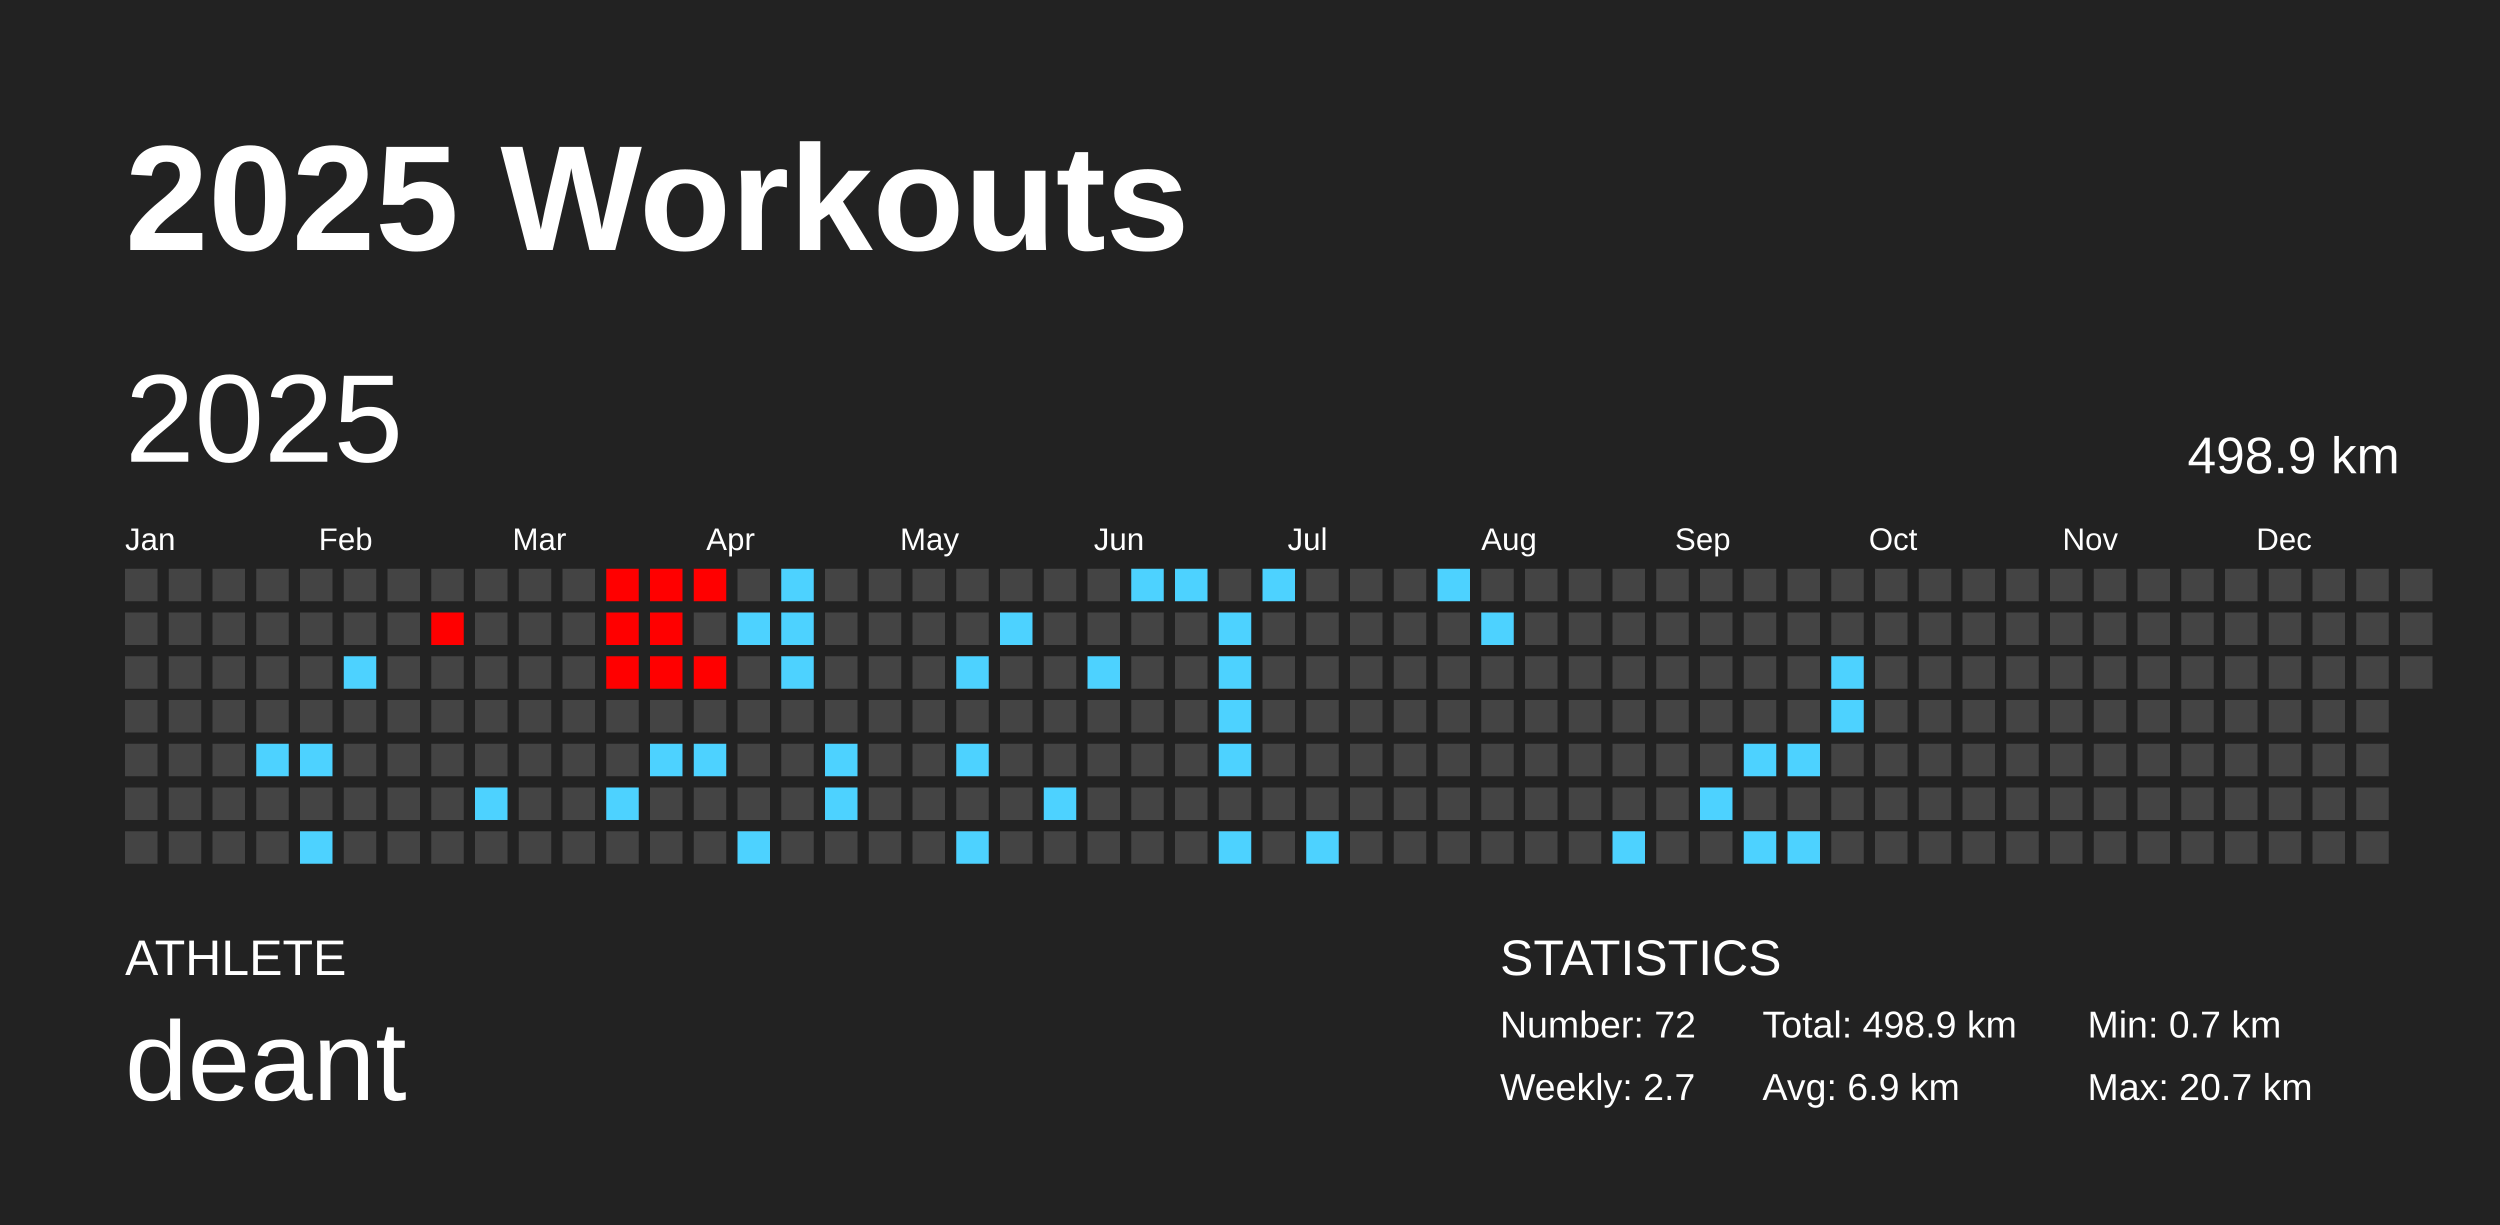
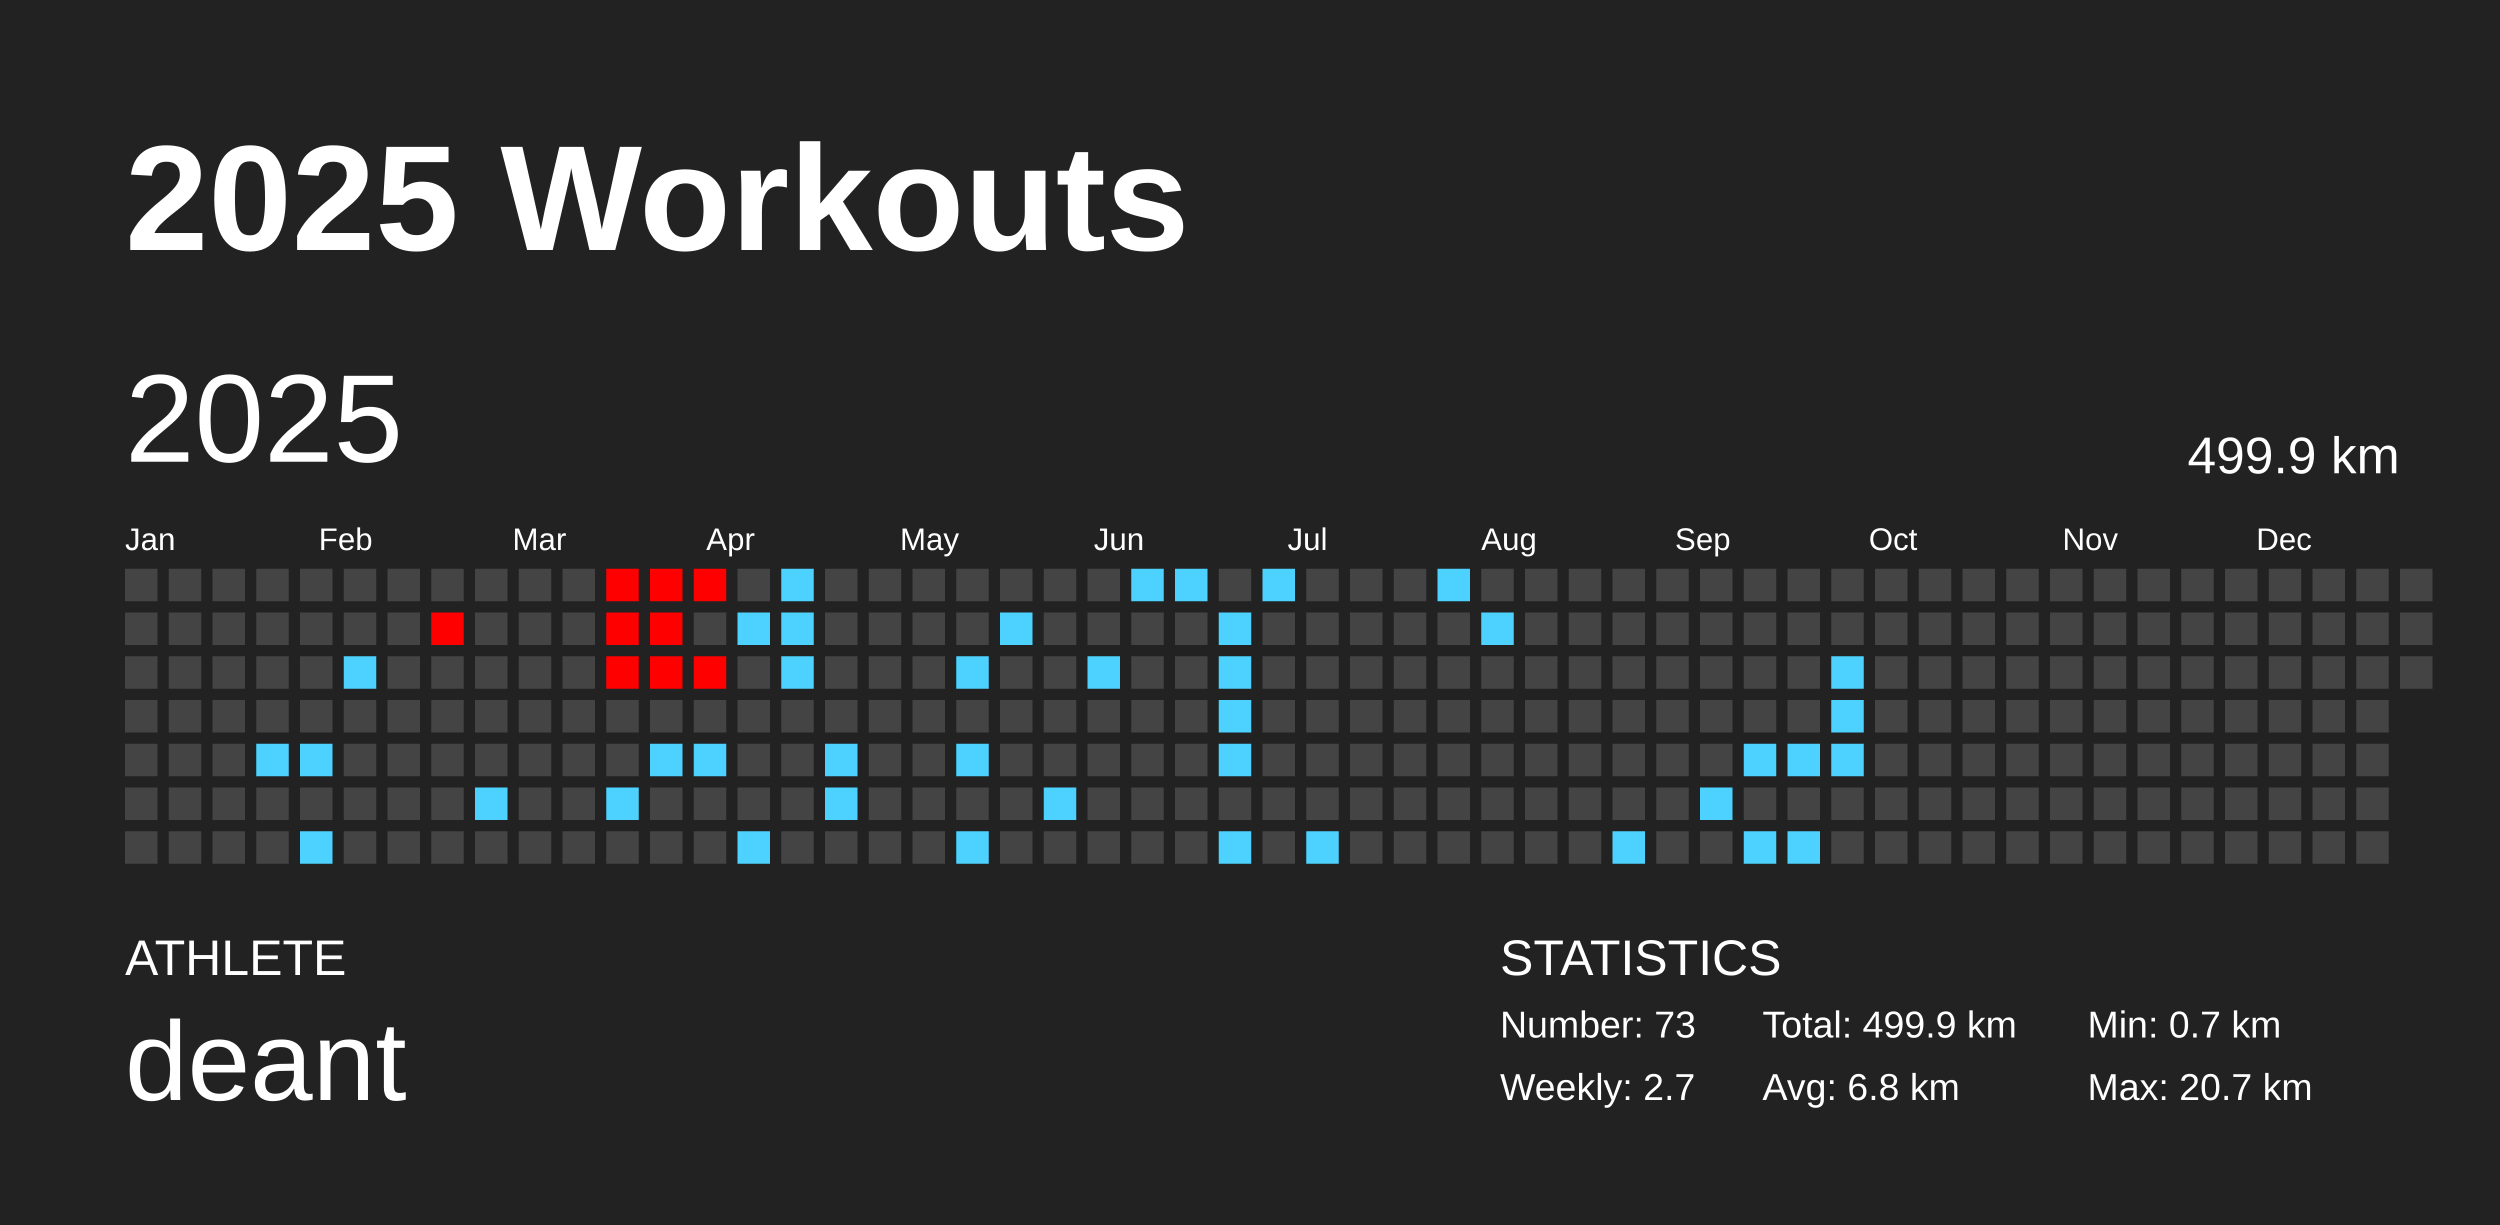
<svg xmlns="http://www.w3.org/2000/svg" baseProfile="full" height="98mm" version="1.1" viewBox="0,0,200,98" width="200mm">
  <defs />
  <rect fill="#222222" height="98" width="200" x="0" y="0" />
  <text fill="#FFFFFF" style="font-size:12px; font-family:Arial; font-weight:bold;" x="10" y="20">2025 Workouts</text>
  <text fill="#FFFFFF" style="font-size:4px; font-family:Arial" x="10" y="78">ATHLETE</text>
  <text fill="#FFFFFF" style="font-size:9px; font-family:Arial" x="10" y="88">deant</text>
  <text fill="#FFFFFF" style="font-size:4px; font-family:Arial" x="120" y="78">STATISTICS</text>
-   <text fill="#FFFFFF" style="font-size:3px; font-family:Arial" x="120" y="83">Number: 72</text>
+   <text fill="#FFFFFF" style="font-size:3px; font-family:Arial" x="120" y="83">Number: 73</text>
  <text fill="#FFFFFF" style="font-size:3px; font-family:Arial" x="120" y="88">Weekly: 2.7</text>
-   <text fill="#FFFFFF" style="font-size:3px; font-family:Arial" x="141" y="83">Total: 498.9 km</text>
-   <text fill="#FFFFFF" style="font-size:3px; font-family:Arial" x="141" y="88">Avg: 6.9 km</text>
+   <text fill="#FFFFFF" style="font-size:3px; font-family:Arial" x="141" y="83">Total: 499.9 km</text>
+   <text fill="#FFFFFF" style="font-size:3px; font-family:Arial" x="141" y="88">Avg: 6.8 km</text>
  <text fill="#FFFFFF" style="font-size:3px; font-family:Arial" x="167" y="83">Min: 0.7 km</text>
  <text fill="#FFFFFF" style="font-size:3px; font-family:Arial" x="167" y="88">Max: 20.7 km</text>
  <text dominant-baseline="hanging" fill="#FFFFFF" style="font-size:10.0px; font-family:Arial;" x="10" y="30">2025</text>
-   <text dominant-baseline="hanging" fill="#FFFFFF" style="font-size:4.125px; font-family:Arial;" x="175" y="35">498.9 km</text>
+   <text dominant-baseline="hanging" fill="#FFFFFF" style="font-size:4.125px; font-family:Arial;" x="175" y="35">499.9 km</text>
  <text fill="#FFFFFF" style="font-size:2.5px; font-family:Arial" x="10.0" y="44">Jan</text>
  <text fill="#FFFFFF" style="font-size:2.5px; font-family:Arial" x="25.5" y="44">Feb</text>
  <text fill="#FFFFFF" style="font-size:2.5px; font-family:Arial" x="41.0" y="44">Mar</text>
  <text fill="#FFFFFF" style="font-size:2.5px; font-family:Arial" x="56.5" y="44">Apr</text>
  <text fill="#FFFFFF" style="font-size:2.5px; font-family:Arial" x="72.0" y="44">May</text>
  <text fill="#FFFFFF" style="font-size:2.5px; font-family:Arial" x="87.5" y="44">Jun</text>
  <text fill="#FFFFFF" style="font-size:2.5px; font-family:Arial" x="103.0" y="44">Jul</text>
  <text fill="#FFFFFF" style="font-size:2.5px; font-family:Arial" x="118.5" y="44">Aug</text>
  <text fill="#FFFFFF" style="font-size:2.5px; font-family:Arial" x="134.0" y="44">Sep</text>
  <text fill="#FFFFFF" style="font-size:2.5px; font-family:Arial" x="149.5" y="44">Oct</text>
  <text fill="#FFFFFF" style="font-size:2.5px; font-family:Arial" x="165.0" y="44">Nov</text>
  <text fill="#FFFFFF" style="font-size:2.5px; font-family:Arial" x="180.5" y="44">Dec</text>
  <rect fill="#444444" height="2.6" width="2.6" x="10.0" y="45.5" />
  <rect fill="#444444" height="2.6" width="2.6" x="10.0" y="49.0" />
  <rect fill="#444444" height="2.6" width="2.6" x="10.0" y="52.5" />
  <rect fill="#444444" height="2.6" width="2.6" x="10.0" y="56.0" />
  <rect fill="#444444" height="2.6" width="2.6" x="10.0" y="59.5" />
  <rect fill="#444444" height="2.6" width="2.6" x="10.0" y="63.0" />
  <rect fill="#444444" height="2.6" width="2.6" x="10.0" y="66.5" />
  <rect fill="#444444" height="2.6" width="2.6" x="13.5" y="45.5" />
  <rect fill="#444444" height="2.6" width="2.6" x="13.5" y="49.0" />
  <rect fill="#444444" height="2.6" width="2.6" x="13.5" y="52.5" />
  <rect fill="#444444" height="2.6" width="2.6" x="13.5" y="56.0" />
  <rect fill="#444444" height="2.6" width="2.6" x="13.5" y="59.5" />
  <rect fill="#444444" height="2.6" width="2.6" x="13.5" y="63.0" />
  <rect fill="#444444" height="2.6" width="2.6" x="13.5" y="66.5" />
  <rect fill="#444444" height="2.6" width="2.6" x="17.0" y="45.5" />
  <rect fill="#444444" height="2.6" width="2.6" x="17.0" y="49.0" />
  <rect fill="#444444" height="2.6" width="2.6" x="17.0" y="52.5" />
  <rect fill="#444444" height="2.6" width="2.6" x="17.0" y="56.0" />
  <rect fill="#444444" height="2.6" width="2.6" x="17.0" y="59.5" />
  <rect fill="#444444" height="2.6" width="2.6" x="17.0" y="63.0" />
  <rect fill="#444444" height="2.6" width="2.6" x="17.0" y="66.5" />
  <rect fill="#444444" height="2.6" width="2.6" x="20.5" y="45.5" />
  <rect fill="#444444" height="2.6" width="2.6" x="20.5" y="49.0" />
  <rect fill="#444444" height="2.6" width="2.6" x="20.5" y="52.5" />
  <rect fill="#444444" height="2.6" width="2.6" x="20.5" y="56.0" />
  <rect fill="#4dd2ff" height="2.6" width="2.6" x="20.5" y="59.5" />
  <rect fill="#444444" height="2.6" width="2.6" x="20.5" y="63.0" />
  <rect fill="#444444" height="2.6" width="2.6" x="20.5" y="66.5" />
  <rect fill="#444444" height="2.6" width="2.6" x="24.0" y="45.5" />
  <rect fill="#444444" height="2.6" width="2.6" x="24.0" y="49.0" />
  <rect fill="#444444" height="2.6" width="2.6" x="24.0" y="52.5" />
  <rect fill="#444444" height="2.6" width="2.6" x="24.0" y="56.0" />
  <rect fill="#4dd2ff" height="2.6" width="2.6" x="24.0" y="59.5" />
  <rect fill="#444444" height="2.6" width="2.6" x="24.0" y="63.0" />
  <rect fill="#4dd2ff" height="2.6" width="2.6" x="24.0" y="66.5" />
  <rect fill="#444444" height="2.6" width="2.6" x="27.5" y="45.5" />
  <rect fill="#444444" height="2.6" width="2.6" x="27.5" y="49.0" />
  <rect fill="#4dd2ff" height="2.6" width="2.6" x="27.5" y="52.5" />
  <rect fill="#444444" height="2.6" width="2.6" x="27.5" y="56.0" />
  <rect fill="#444444" height="2.6" width="2.6" x="27.5" y="59.5" />
  <rect fill="#444444" height="2.6" width="2.6" x="27.5" y="63.0" />
  <rect fill="#444444" height="2.6" width="2.6" x="27.5" y="66.5" />
  <rect fill="#444444" height="2.6" width="2.6" x="31.0" y="45.5" />
  <rect fill="#444444" height="2.6" width="2.6" x="31.0" y="49.0" />
  <rect fill="#444444" height="2.6" width="2.6" x="31.0" y="52.5" />
  <rect fill="#444444" height="2.6" width="2.6" x="31.0" y="56.0" />
  <rect fill="#444444" height="2.6" width="2.6" x="31.0" y="59.5" />
  <rect fill="#444444" height="2.6" width="2.6" x="31.0" y="63.0" />
  <rect fill="#444444" height="2.6" width="2.6" x="31.0" y="66.5" />
  <rect fill="#444444" height="2.6" width="2.6" x="34.5" y="45.5" />
  <rect fill="red" height="2.6" width="2.6" x="34.5" y="49.0" />
  <rect fill="#444444" height="2.6" width="2.6" x="34.5" y="52.5" />
  <rect fill="#444444" height="2.6" width="2.6" x="34.5" y="56.0" />
  <rect fill="#444444" height="2.6" width="2.6" x="34.5" y="59.5" />
  <rect fill="#444444" height="2.6" width="2.6" x="34.5" y="63.0" />
  <rect fill="#444444" height="2.6" width="2.6" x="34.5" y="66.5" />
  <rect fill="#444444" height="2.6" width="2.6" x="38.0" y="45.5" />
  <rect fill="#444444" height="2.6" width="2.6" x="38.0" y="49.0" />
  <rect fill="#444444" height="2.6" width="2.6" x="38.0" y="52.5" />
  <rect fill="#444444" height="2.6" width="2.6" x="38.0" y="56.0" />
  <rect fill="#444444" height="2.6" width="2.6" x="38.0" y="59.5" />
  <rect fill="#4dd2ff" height="2.6" width="2.6" x="38.0" y="63.0" />
  <rect fill="#444444" height="2.6" width="2.6" x="38.0" y="66.5" />
  <rect fill="#444444" height="2.6" width="2.6" x="41.5" y="45.5" />
  <rect fill="#444444" height="2.6" width="2.6" x="41.5" y="49.0" />
  <rect fill="#444444" height="2.6" width="2.6" x="41.5" y="52.5" />
  <rect fill="#444444" height="2.6" width="2.6" x="41.5" y="56.0" />
  <rect fill="#444444" height="2.6" width="2.6" x="41.5" y="59.5" />
  <rect fill="#444444" height="2.6" width="2.6" x="41.5" y="63.0" />
  <rect fill="#444444" height="2.6" width="2.6" x="41.5" y="66.5" />
  <rect fill="#444444" height="2.6" width="2.6" x="45.0" y="45.5" />
  <rect fill="#444444" height="2.6" width="2.6" x="45.0" y="49.0" />
  <rect fill="#444444" height="2.6" width="2.6" x="45.0" y="52.5" />
  <rect fill="#444444" height="2.6" width="2.6" x="45.0" y="56.0" />
  <rect fill="#444444" height="2.6" width="2.6" x="45.0" y="59.5" />
  <rect fill="#444444" height="2.6" width="2.6" x="45.0" y="63.0" />
  <rect fill="#444444" height="2.6" width="2.6" x="45.0" y="66.5" />
  <rect fill="red" height="2.6" width="2.6" x="48.5" y="45.5" />
  <rect fill="red" height="2.6" width="2.6" x="48.5" y="49.0" />
  <rect fill="red" height="2.6" width="2.6" x="48.5" y="52.5" />
  <rect fill="#444444" height="2.6" width="2.6" x="48.5" y="56.0" />
  <rect fill="#444444" height="2.6" width="2.6" x="48.5" y="59.5" />
  <rect fill="#4dd2ff" height="2.6" width="2.6" x="48.5" y="63.0" />
  <rect fill="#444444" height="2.6" width="2.6" x="48.5" y="66.5" />
  <rect fill="red" height="2.6" width="2.6" x="52.0" y="45.5" />
  <rect fill="red" height="2.6" width="2.6" x="52.0" y="49.0" />
  <rect fill="red" height="2.6" width="2.6" x="52.0" y="52.5" />
  <rect fill="#444444" height="2.6" width="2.6" x="52.0" y="56.0" />
  <rect fill="#4dd2ff" height="2.6" width="2.6" x="52.0" y="59.5" />
  <rect fill="#444444" height="2.6" width="2.6" x="52.0" y="63.0" />
  <rect fill="#444444" height="2.6" width="2.6" x="52.0" y="66.5" />
  <rect fill="red" height="2.6" width="2.6" x="55.5" y="45.5" />
  <rect fill="#444444" height="2.6" width="2.6" x="55.5" y="49.0" />
  <rect fill="red" height="2.6" width="2.6" x="55.5" y="52.5" />
  <rect fill="#444444" height="2.6" width="2.6" x="55.5" y="56.0" />
  <rect fill="#4dd2ff" height="2.6" width="2.6" x="55.5" y="59.5" />
  <rect fill="#444444" height="2.6" width="2.6" x="55.5" y="63.0" />
  <rect fill="#444444" height="2.6" width="2.6" x="55.5" y="66.5" />
  <rect fill="#444444" height="2.6" width="2.6" x="59.0" y="45.5" />
  <rect fill="#4dd2ff" height="2.6" width="2.6" x="59.0" y="49.0" />
  <rect fill="#444444" height="2.6" width="2.6" x="59.0" y="52.5" />
  <rect fill="#444444" height="2.6" width="2.6" x="59.0" y="56.0" />
  <rect fill="#444444" height="2.6" width="2.6" x="59.0" y="59.5" />
  <rect fill="#444444" height="2.6" width="2.6" x="59.0" y="63.0" />
  <rect fill="#4dd2ff" height="2.6" width="2.6" x="59.0" y="66.5" />
  <rect fill="#4dd2ff" height="2.6" width="2.6" x="62.5" y="45.5" />
  <rect fill="#4dd2ff" height="2.6" width="2.6" x="62.5" y="49.0" />
  <rect fill="#4dd2ff" height="2.6" width="2.6" x="62.5" y="52.5" />
  <rect fill="#444444" height="2.6" width="2.6" x="62.5" y="56.0" />
  <rect fill="#444444" height="2.6" width="2.6" x="62.5" y="59.5" />
  <rect fill="#444444" height="2.6" width="2.6" x="62.5" y="63.0" />
  <rect fill="#444444" height="2.6" width="2.6" x="62.5" y="66.5" />
  <rect fill="#444444" height="2.6" width="2.6" x="66.0" y="45.5" />
  <rect fill="#444444" height="2.6" width="2.6" x="66.0" y="49.0" />
  <rect fill="#444444" height="2.6" width="2.6" x="66.0" y="52.5" />
  <rect fill="#444444" height="2.6" width="2.6" x="66.0" y="56.0" />
  <rect fill="#4dd2ff" height="2.6" width="2.6" x="66.0" y="59.5" />
  <rect fill="#4dd2ff" height="2.6" width="2.6" x="66.0" y="63.0" />
  <rect fill="#444444" height="2.6" width="2.6" x="66.0" y="66.5" />
  <rect fill="#444444" height="2.6" width="2.6" x="69.5" y="45.5" />
  <rect fill="#444444" height="2.6" width="2.6" x="69.5" y="49.0" />
  <rect fill="#444444" height="2.6" width="2.6" x="69.5" y="52.5" />
  <rect fill="#444444" height="2.6" width="2.6" x="69.5" y="56.0" />
  <rect fill="#444444" height="2.6" width="2.6" x="69.5" y="59.5" />
  <rect fill="#444444" height="2.6" width="2.6" x="69.5" y="63.0" />
  <rect fill="#444444" height="2.6" width="2.6" x="69.5" y="66.5" />
  <rect fill="#444444" height="2.6" width="2.6" x="73.0" y="45.5" />
  <rect fill="#444444" height="2.6" width="2.6" x="73.0" y="49.0" />
  <rect fill="#444444" height="2.6" width="2.6" x="73.0" y="52.5" />
  <rect fill="#444444" height="2.6" width="2.6" x="73.0" y="56.0" />
  <rect fill="#444444" height="2.6" width="2.6" x="73.0" y="59.5" />
  <rect fill="#444444" height="2.6" width="2.6" x="73.0" y="63.0" />
  <rect fill="#444444" height="2.6" width="2.6" x="73.0" y="66.5" />
  <rect fill="#444444" height="2.6" width="2.6" x="76.5" y="45.5" />
  <rect fill="#444444" height="2.6" width="2.6" x="76.5" y="49.0" />
  <rect fill="#4dd2ff" height="2.6" width="2.6" x="76.5" y="52.5" />
  <rect fill="#444444" height="2.6" width="2.6" x="76.5" y="56.0" />
  <rect fill="#4dd2ff" height="2.6" width="2.6" x="76.5" y="59.5" />
  <rect fill="#444444" height="2.6" width="2.6" x="76.5" y="63.0" />
  <rect fill="#4dd2ff" height="2.6" width="2.6" x="76.5" y="66.5" />
  <rect fill="#444444" height="2.6" width="2.6" x="80.0" y="45.5" />
  <rect fill="#4dd2ff" height="2.6" width="2.6" x="80.0" y="49.0" />
  <rect fill="#444444" height="2.6" width="2.6" x="80.0" y="52.5" />
  <rect fill="#444444" height="2.6" width="2.6" x="80.0" y="56.0" />
  <rect fill="#444444" height="2.6" width="2.6" x="80.0" y="59.5" />
  <rect fill="#444444" height="2.6" width="2.6" x="80.0" y="63.0" />
  <rect fill="#444444" height="2.6" width="2.6" x="80.0" y="66.5" />
  <rect fill="#444444" height="2.6" width="2.6" x="83.5" y="45.5" />
  <rect fill="#444444" height="2.6" width="2.6" x="83.5" y="49.0" />
  <rect fill="#444444" height="2.6" width="2.6" x="83.5" y="52.5" />
  <rect fill="#444444" height="2.6" width="2.6" x="83.5" y="56.0" />
  <rect fill="#444444" height="2.6" width="2.6" x="83.5" y="59.5" />
  <rect fill="#4dd2ff" height="2.6" width="2.6" x="83.5" y="63.0" />
  <rect fill="#444444" height="2.6" width="2.6" x="83.5" y="66.5" />
  <rect fill="#444444" height="2.6" width="2.6" x="87.0" y="45.5" />
  <rect fill="#444444" height="2.6" width="2.6" x="87.0" y="49.0" />
  <rect fill="#4dd2ff" height="2.6" width="2.6" x="87.0" y="52.5" />
  <rect fill="#444444" height="2.6" width="2.6" x="87.0" y="56.0" />
  <rect fill="#444444" height="2.6" width="2.6" x="87.0" y="59.5" />
  <rect fill="#444444" height="2.6" width="2.6" x="87.0" y="63.0" />
  <rect fill="#444444" height="2.6" width="2.6" x="87.0" y="66.5" />
  <rect fill="#4dd2ff" height="2.6" width="2.6" x="90.5" y="45.5" />
  <rect fill="#444444" height="2.6" width="2.6" x="90.5" y="49.0" />
  <rect fill="#444444" height="2.6" width="2.6" x="90.5" y="52.5" />
  <rect fill="#444444" height="2.6" width="2.6" x="90.5" y="56.0" />
  <rect fill="#444444" height="2.6" width="2.6" x="90.5" y="59.5" />
  <rect fill="#444444" height="2.6" width="2.6" x="90.5" y="63.0" />
  <rect fill="#444444" height="2.6" width="2.6" x="90.5" y="66.5" />
  <rect fill="#4dd2ff" height="2.6" width="2.6" x="94.0" y="45.5" />
  <rect fill="#444444" height="2.6" width="2.6" x="94.0" y="49.0" />
  <rect fill="#444444" height="2.6" width="2.6" x="94.0" y="52.5" />
  <rect fill="#444444" height="2.6" width="2.6" x="94.0" y="56.0" />
  <rect fill="#444444" height="2.6" width="2.6" x="94.0" y="59.5" />
  <rect fill="#444444" height="2.6" width="2.6" x="94.0" y="63.0" />
  <rect fill="#444444" height="2.6" width="2.6" x="94.0" y="66.5" />
  <rect fill="#444444" height="2.6" width="2.6" x="97.5" y="45.5" />
  <rect fill="#4dd2ff" height="2.6" width="2.6" x="97.5" y="49.0" />
  <rect fill="#4dd2ff" height="2.6" width="2.6" x="97.5" y="52.5" />
  <rect fill="#4dd2ff" height="2.6" width="2.6" x="97.5" y="56.0" />
  <rect fill="#4dd2ff" height="2.6" width="2.6" x="97.5" y="59.5" />
  <rect fill="#444444" height="2.6" width="2.6" x="97.5" y="63.0" />
  <rect fill="#4dd2ff" height="2.6" width="2.6" x="97.5" y="66.5" />
  <rect fill="#4dd2ff" height="2.6" width="2.6" x="101.0" y="45.5" />
  <rect fill="#444444" height="2.6" width="2.6" x="101.0" y="49.0" />
  <rect fill="#444444" height="2.6" width="2.6" x="101.0" y="52.5" />
  <rect fill="#444444" height="2.6" width="2.6" x="101.0" y="56.0" />
  <rect fill="#444444" height="2.6" width="2.6" x="101.0" y="59.5" />
  <rect fill="#444444" height="2.6" width="2.6" x="101.0" y="63.0" />
  <rect fill="#444444" height="2.6" width="2.6" x="101.0" y="66.5" />
  <rect fill="#444444" height="2.6" width="2.6" x="104.5" y="45.5" />
  <rect fill="#444444" height="2.6" width="2.6" x="104.5" y="49.0" />
  <rect fill="#444444" height="2.6" width="2.6" x="104.5" y="52.5" />
  <rect fill="#444444" height="2.6" width="2.6" x="104.5" y="56.0" />
  <rect fill="#444444" height="2.6" width="2.6" x="104.5" y="59.5" />
  <rect fill="#444444" height="2.6" width="2.6" x="104.5" y="63.0" />
  <rect fill="#4dd2ff" height="2.6" width="2.6" x="104.5" y="66.5" />
  <rect fill="#444444" height="2.6" width="2.6" x="108.0" y="45.5" />
  <rect fill="#444444" height="2.6" width="2.6" x="108.0" y="49.0" />
  <rect fill="#444444" height="2.6" width="2.6" x="108.0" y="52.5" />
  <rect fill="#444444" height="2.6" width="2.6" x="108.0" y="56.0" />
  <rect fill="#444444" height="2.6" width="2.6" x="108.0" y="59.5" />
  <rect fill="#444444" height="2.6" width="2.6" x="108.0" y="63.0" />
  <rect fill="#444444" height="2.6" width="2.6" x="108.0" y="66.5" />
  <rect fill="#444444" height="2.6" width="2.6" x="111.5" y="45.5" />
  <rect fill="#444444" height="2.6" width="2.6" x="111.5" y="49.0" />
  <rect fill="#444444" height="2.6" width="2.6" x="111.5" y="52.5" />
  <rect fill="#444444" height="2.6" width="2.6" x="111.5" y="56.0" />
  <rect fill="#444444" height="2.6" width="2.6" x="111.5" y="59.5" />
  <rect fill="#444444" height="2.6" width="2.6" x="111.5" y="63.0" />
  <rect fill="#444444" height="2.6" width="2.6" x="111.5" y="66.5" />
  <rect fill="#4dd2ff" height="2.6" width="2.6" x="115.0" y="45.5" />
  <rect fill="#444444" height="2.6" width="2.6" x="115.0" y="49.0" />
  <rect fill="#444444" height="2.6" width="2.6" x="115.0" y="52.5" />
  <rect fill="#444444" height="2.6" width="2.6" x="115.0" y="56.0" />
  <rect fill="#444444" height="2.6" width="2.6" x="115.0" y="59.5" />
  <rect fill="#444444" height="2.6" width="2.6" x="115.0" y="63.0" />
  <rect fill="#444444" height="2.6" width="2.6" x="115.0" y="66.5" />
  <rect fill="#444444" height="2.6" width="2.6" x="118.5" y="45.5" />
  <rect fill="#4dd2ff" height="2.6" width="2.6" x="118.5" y="49.0" />
  <rect fill="#444444" height="2.6" width="2.6" x="118.5" y="52.5" />
  <rect fill="#444444" height="2.6" width="2.6" x="118.5" y="56.0" />
  <rect fill="#444444" height="2.6" width="2.6" x="118.5" y="59.5" />
  <rect fill="#444444" height="2.6" width="2.6" x="118.5" y="63.0" />
  <rect fill="#444444" height="2.6" width="2.6" x="118.5" y="66.5" />
  <rect fill="#444444" height="2.6" width="2.6" x="122.0" y="45.5" />
  <rect fill="#444444" height="2.6" width="2.6" x="122.0" y="49.0" />
  <rect fill="#444444" height="2.6" width="2.6" x="122.0" y="52.5" />
  <rect fill="#444444" height="2.6" width="2.6" x="122.0" y="56.0" />
  <rect fill="#444444" height="2.6" width="2.6" x="122.0" y="59.5" />
  <rect fill="#444444" height="2.6" width="2.6" x="122.0" y="63.0" />
  <rect fill="#444444" height="2.6" width="2.6" x="122.0" y="66.5" />
  <rect fill="#444444" height="2.6" width="2.6" x="125.5" y="45.5" />
  <rect fill="#444444" height="2.6" width="2.6" x="125.5" y="49.0" />
  <rect fill="#444444" height="2.6" width="2.6" x="125.5" y="52.5" />
  <rect fill="#444444" height="2.6" width="2.6" x="125.5" y="56.0" />
  <rect fill="#444444" height="2.6" width="2.6" x="125.5" y="59.5" />
  <rect fill="#444444" height="2.6" width="2.6" x="125.5" y="63.0" />
  <rect fill="#444444" height="2.6" width="2.6" x="125.5" y="66.5" />
  <rect fill="#444444" height="2.6" width="2.6" x="129.0" y="45.5" />
  <rect fill="#444444" height="2.6" width="2.6" x="129.0" y="49.0" />
  <rect fill="#444444" height="2.6" width="2.6" x="129.0" y="52.5" />
  <rect fill="#444444" height="2.6" width="2.6" x="129.0" y="56.0" />
  <rect fill="#444444" height="2.6" width="2.6" x="129.0" y="59.5" />
  <rect fill="#444444" height="2.6" width="2.6" x="129.0" y="63.0" />
  <rect fill="#4dd2ff" height="2.6" width="2.6" x="129.0" y="66.5" />
  <rect fill="#444444" height="2.6" width="2.6" x="132.5" y="45.5" />
  <rect fill="#444444" height="2.6" width="2.6" x="132.5" y="49.0" />
  <rect fill="#444444" height="2.6" width="2.6" x="132.5" y="52.5" />
  <rect fill="#444444" height="2.6" width="2.6" x="132.5" y="56.0" />
  <rect fill="#444444" height="2.6" width="2.6" x="132.5" y="59.5" />
  <rect fill="#444444" height="2.6" width="2.6" x="132.5" y="63.0" />
  <rect fill="#444444" height="2.6" width="2.6" x="132.5" y="66.5" />
  <rect fill="#444444" height="2.6" width="2.6" x="136.0" y="45.5" />
  <rect fill="#444444" height="2.6" width="2.6" x="136.0" y="49.0" />
  <rect fill="#444444" height="2.6" width="2.6" x="136.0" y="52.5" />
  <rect fill="#444444" height="2.6" width="2.6" x="136.0" y="56.0" />
  <rect fill="#444444" height="2.6" width="2.6" x="136.0" y="59.5" />
  <rect fill="#4dd2ff" height="2.6" width="2.6" x="136.0" y="63.0" />
  <rect fill="#444444" height="2.6" width="2.6" x="136.0" y="66.5" />
  <rect fill="#444444" height="2.6" width="2.6" x="139.5" y="45.5" />
  <rect fill="#444444" height="2.6" width="2.6" x="139.5" y="49.0" />
  <rect fill="#444444" height="2.6" width="2.6" x="139.5" y="52.5" />
  <rect fill="#444444" height="2.6" width="2.6" x="139.5" y="56.0" />
  <rect fill="#4dd2ff" height="2.6" width="2.6" x="139.5" y="59.5" />
  <rect fill="#444444" height="2.6" width="2.6" x="139.5" y="63.0" />
  <rect fill="#4dd2ff" height="2.6" width="2.6" x="139.5" y="66.5" />
  <rect fill="#444444" height="2.6" width="2.6" x="143.0" y="45.5" />
  <rect fill="#444444" height="2.6" width="2.6" x="143.0" y="49.0" />
  <rect fill="#444444" height="2.6" width="2.6" x="143.0" y="52.5" />
  <rect fill="#444444" height="2.6" width="2.6" x="143.0" y="56.0" />
  <rect fill="#4dd2ff" height="2.6" width="2.6" x="143.0" y="59.5" />
  <rect fill="#444444" height="2.6" width="2.6" x="143.0" y="63.0" />
  <rect fill="#4dd2ff" height="2.6" width="2.6" x="143.0" y="66.5" />
  <rect fill="#444444" height="2.6" width="2.6" x="146.5" y="45.5" />
  <rect fill="#444444" height="2.6" width="2.6" x="146.5" y="49.0" />
  <rect fill="#4dd2ff" height="2.6" width="2.6" x="146.5" y="52.5" />
  <rect fill="#4dd2ff" height="2.6" width="2.6" x="146.5" y="56.0" />
-   <rect fill="#444444" height="2.6" width="2.6" x="146.5" y="59.5" />
+   <rect fill="#4dd2ff" height="2.6" width="2.6" x="146.5" y="59.5" />
  <rect fill="#444444" height="2.6" width="2.6" x="146.5" y="63.0" />
  <rect fill="#444444" height="2.6" width="2.6" x="146.5" y="66.5" />
  <rect fill="#444444" height="2.6" width="2.6" x="150.0" y="45.5" />
  <rect fill="#444444" height="2.6" width="2.6" x="150.0" y="49.0" />
  <rect fill="#444444" height="2.6" width="2.6" x="150.0" y="52.5" />
  <rect fill="#444444" height="2.6" width="2.6" x="150.0" y="56.0" />
  <rect fill="#444444" height="2.6" width="2.6" x="150.0" y="59.5" />
  <rect fill="#444444" height="2.6" width="2.6" x="150.0" y="63.0" />
  <rect fill="#444444" height="2.6" width="2.6" x="150.0" y="66.5" />
  <rect fill="#444444" height="2.6" width="2.6" x="153.5" y="45.5" />
  <rect fill="#444444" height="2.6" width="2.6" x="153.5" y="49.0" />
  <rect fill="#444444" height="2.6" width="2.6" x="153.5" y="52.5" />
  <rect fill="#444444" height="2.6" width="2.6" x="153.5" y="56.0" />
  <rect fill="#444444" height="2.6" width="2.6" x="153.5" y="59.5" />
  <rect fill="#444444" height="2.6" width="2.6" x="153.5" y="63.0" />
  <rect fill="#444444" height="2.6" width="2.6" x="153.5" y="66.5" />
  <rect fill="#444444" height="2.6" width="2.6" x="157.0" y="45.5" />
  <rect fill="#444444" height="2.6" width="2.6" x="157.0" y="49.0" />
  <rect fill="#444444" height="2.6" width="2.6" x="157.0" y="52.5" />
  <rect fill="#444444" height="2.6" width="2.6" x="157.0" y="56.0" />
  <rect fill="#444444" height="2.6" width="2.6" x="157.0" y="59.5" />
  <rect fill="#444444" height="2.6" width="2.6" x="157.0" y="63.0" />
  <rect fill="#444444" height="2.6" width="2.6" x="157.0" y="66.5" />
  <rect fill="#444444" height="2.6" width="2.6" x="160.5" y="45.5" />
  <rect fill="#444444" height="2.6" width="2.6" x="160.5" y="49.0" />
  <rect fill="#444444" height="2.6" width="2.6" x="160.5" y="52.5" />
  <rect fill="#444444" height="2.6" width="2.6" x="160.5" y="56.0" />
  <rect fill="#444444" height="2.6" width="2.6" x="160.5" y="59.5" />
  <rect fill="#444444" height="2.6" width="2.6" x="160.5" y="63.0" />
  <rect fill="#444444" height="2.6" width="2.6" x="160.5" y="66.5" />
  <rect fill="#444444" height="2.6" width="2.6" x="164.0" y="45.5" />
  <rect fill="#444444" height="2.6" width="2.6" x="164.0" y="49.0" />
  <rect fill="#444444" height="2.6" width="2.6" x="164.0" y="52.5" />
  <rect fill="#444444" height="2.6" width="2.6" x="164.0" y="56.0" />
  <rect fill="#444444" height="2.6" width="2.6" x="164.0" y="59.5" />
  <rect fill="#444444" height="2.6" width="2.6" x="164.0" y="63.0" />
  <rect fill="#444444" height="2.6" width="2.6" x="164.0" y="66.5" />
  <rect fill="#444444" height="2.6" width="2.6" x="167.5" y="45.5" />
  <rect fill="#444444" height="2.6" width="2.6" x="167.5" y="49.0" />
  <rect fill="#444444" height="2.6" width="2.6" x="167.5" y="52.5" />
  <rect fill="#444444" height="2.6" width="2.6" x="167.5" y="56.0" />
  <rect fill="#444444" height="2.6" width="2.6" x="167.5" y="59.5" />
  <rect fill="#444444" height="2.6" width="2.6" x="167.5" y="63.0" />
  <rect fill="#444444" height="2.6" width="2.6" x="167.5" y="66.5" />
  <rect fill="#444444" height="2.6" width="2.6" x="171.0" y="45.5" />
  <rect fill="#444444" height="2.6" width="2.6" x="171.0" y="49.0" />
  <rect fill="#444444" height="2.6" width="2.6" x="171.0" y="52.5" />
  <rect fill="#444444" height="2.6" width="2.6" x="171.0" y="56.0" />
  <rect fill="#444444" height="2.6" width="2.6" x="171.0" y="59.5" />
  <rect fill="#444444" height="2.6" width="2.6" x="171.0" y="63.0" />
  <rect fill="#444444" height="2.6" width="2.6" x="171.0" y="66.5" />
  <rect fill="#444444" height="2.6" width="2.6" x="174.5" y="45.5" />
  <rect fill="#444444" height="2.6" width="2.6" x="174.5" y="49.0" />
  <rect fill="#444444" height="2.6" width="2.6" x="174.5" y="52.5" />
  <rect fill="#444444" height="2.6" width="2.6" x="174.5" y="56.0" />
  <rect fill="#444444" height="2.6" width="2.6" x="174.5" y="59.5" />
  <rect fill="#444444" height="2.6" width="2.6" x="174.5" y="63.0" />
  <rect fill="#444444" height="2.6" width="2.6" x="174.5" y="66.5" />
  <rect fill="#444444" height="2.6" width="2.6" x="178.0" y="45.5" />
  <rect fill="#444444" height="2.6" width="2.6" x="178.0" y="49.0" />
  <rect fill="#444444" height="2.6" width="2.6" x="178.0" y="52.5" />
  <rect fill="#444444" height="2.6" width="2.6" x="178.0" y="56.0" />
  <rect fill="#444444" height="2.6" width="2.6" x="178.0" y="59.5" />
  <rect fill="#444444" height="2.6" width="2.6" x="178.0" y="63.0" />
  <rect fill="#444444" height="2.6" width="2.6" x="178.0" y="66.5" />
  <rect fill="#444444" height="2.6" width="2.6" x="181.5" y="45.5" />
  <rect fill="#444444" height="2.6" width="2.6" x="181.5" y="49.0" />
  <rect fill="#444444" height="2.6" width="2.6" x="181.5" y="52.5" />
  <rect fill="#444444" height="2.6" width="2.6" x="181.5" y="56.0" />
  <rect fill="#444444" height="2.6" width="2.6" x="181.5" y="59.5" />
  <rect fill="#444444" height="2.6" width="2.6" x="181.5" y="63.0" />
  <rect fill="#444444" height="2.6" width="2.6" x="181.5" y="66.5" />
  <rect fill="#444444" height="2.6" width="2.6" x="185.0" y="45.5" />
  <rect fill="#444444" height="2.6" width="2.6" x="185.0" y="49.0" />
  <rect fill="#444444" height="2.6" width="2.6" x="185.0" y="52.5" />
  <rect fill="#444444" height="2.6" width="2.6" x="185.0" y="56.0" />
  <rect fill="#444444" height="2.6" width="2.6" x="185.0" y="59.5" />
  <rect fill="#444444" height="2.6" width="2.6" x="185.0" y="63.0" />
  <rect fill="#444444" height="2.6" width="2.6" x="185.0" y="66.5" />
  <rect fill="#444444" height="2.6" width="2.6" x="188.5" y="45.5" />
  <rect fill="#444444" height="2.6" width="2.6" x="188.5" y="49.0" />
  <rect fill="#444444" height="2.6" width="2.6" x="188.5" y="52.5" />
  <rect fill="#444444" height="2.6" width="2.6" x="188.5" y="56.0" />
  <rect fill="#444444" height="2.6" width="2.6" x="188.5" y="59.5" />
  <rect fill="#444444" height="2.6" width="2.6" x="188.5" y="63.0" />
  <rect fill="#444444" height="2.6" width="2.6" x="188.5" y="66.5" />
  <rect fill="#444444" height="2.6" width="2.6" x="192.0" y="45.5" />
  <rect fill="#444444" height="2.6" width="2.6" x="192.0" y="49.0" />
  <rect fill="#444444" height="2.6" width="2.6" x="192.0" y="52.5" />
</svg>
